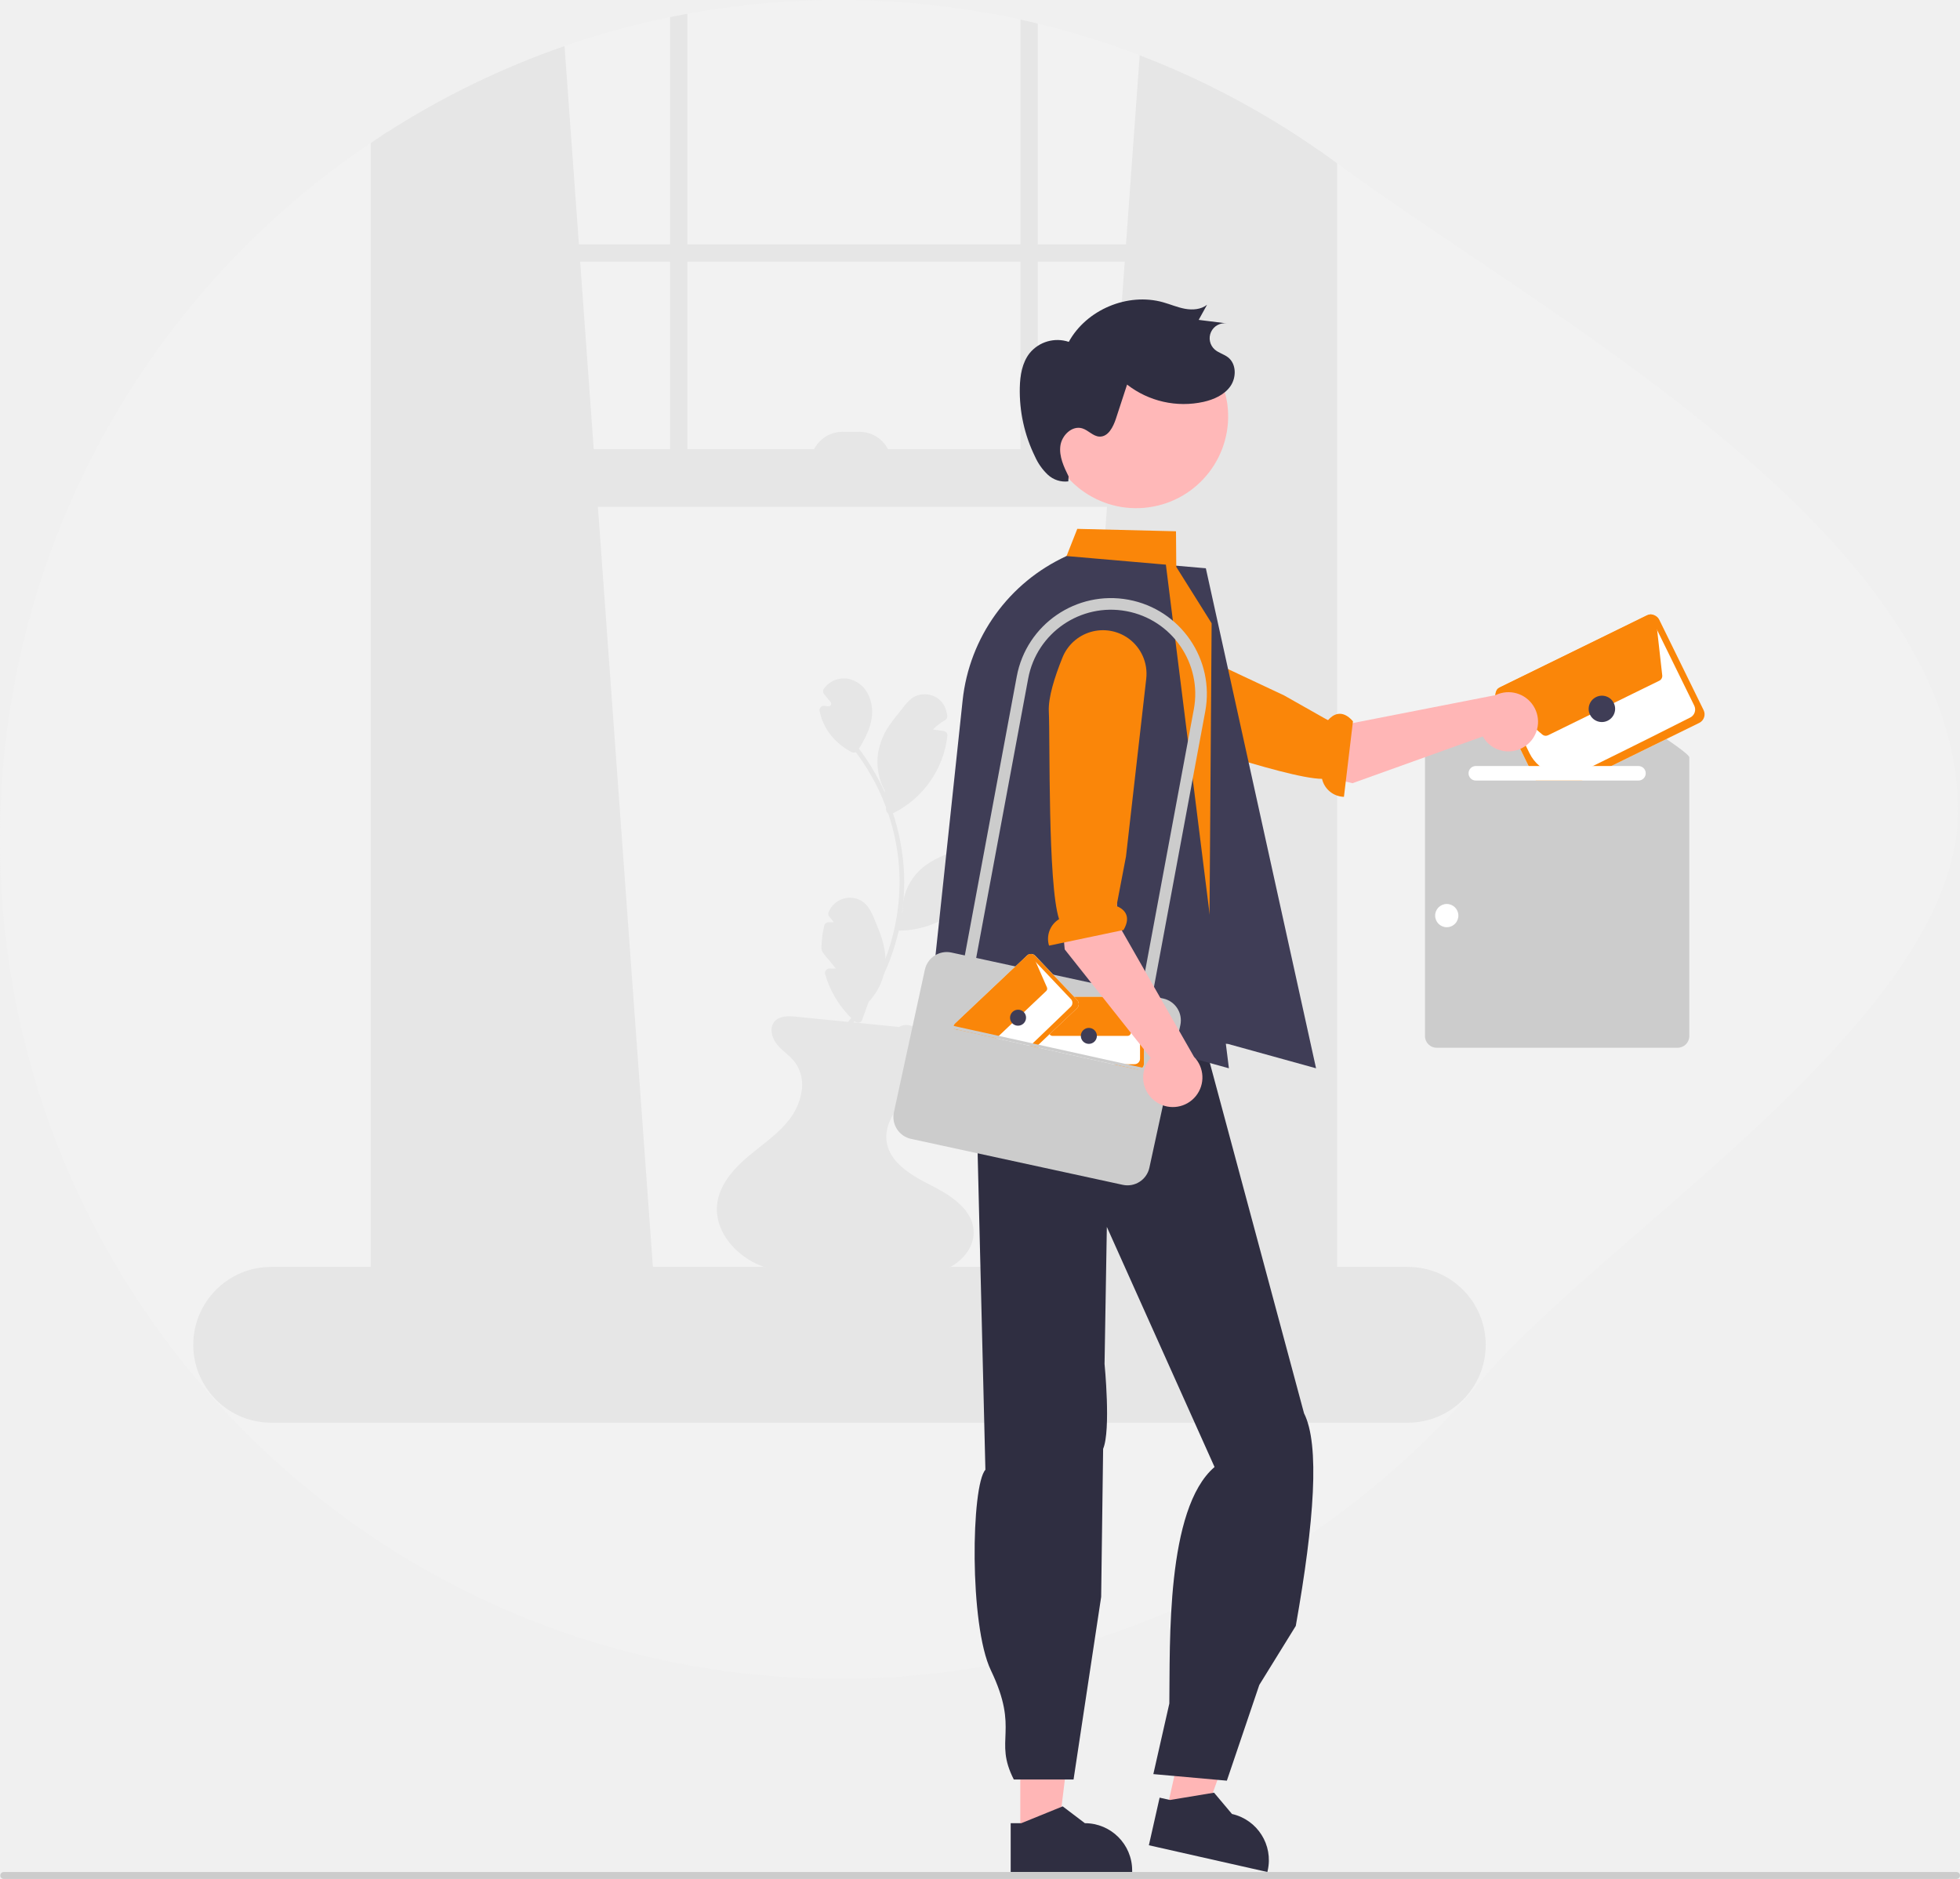
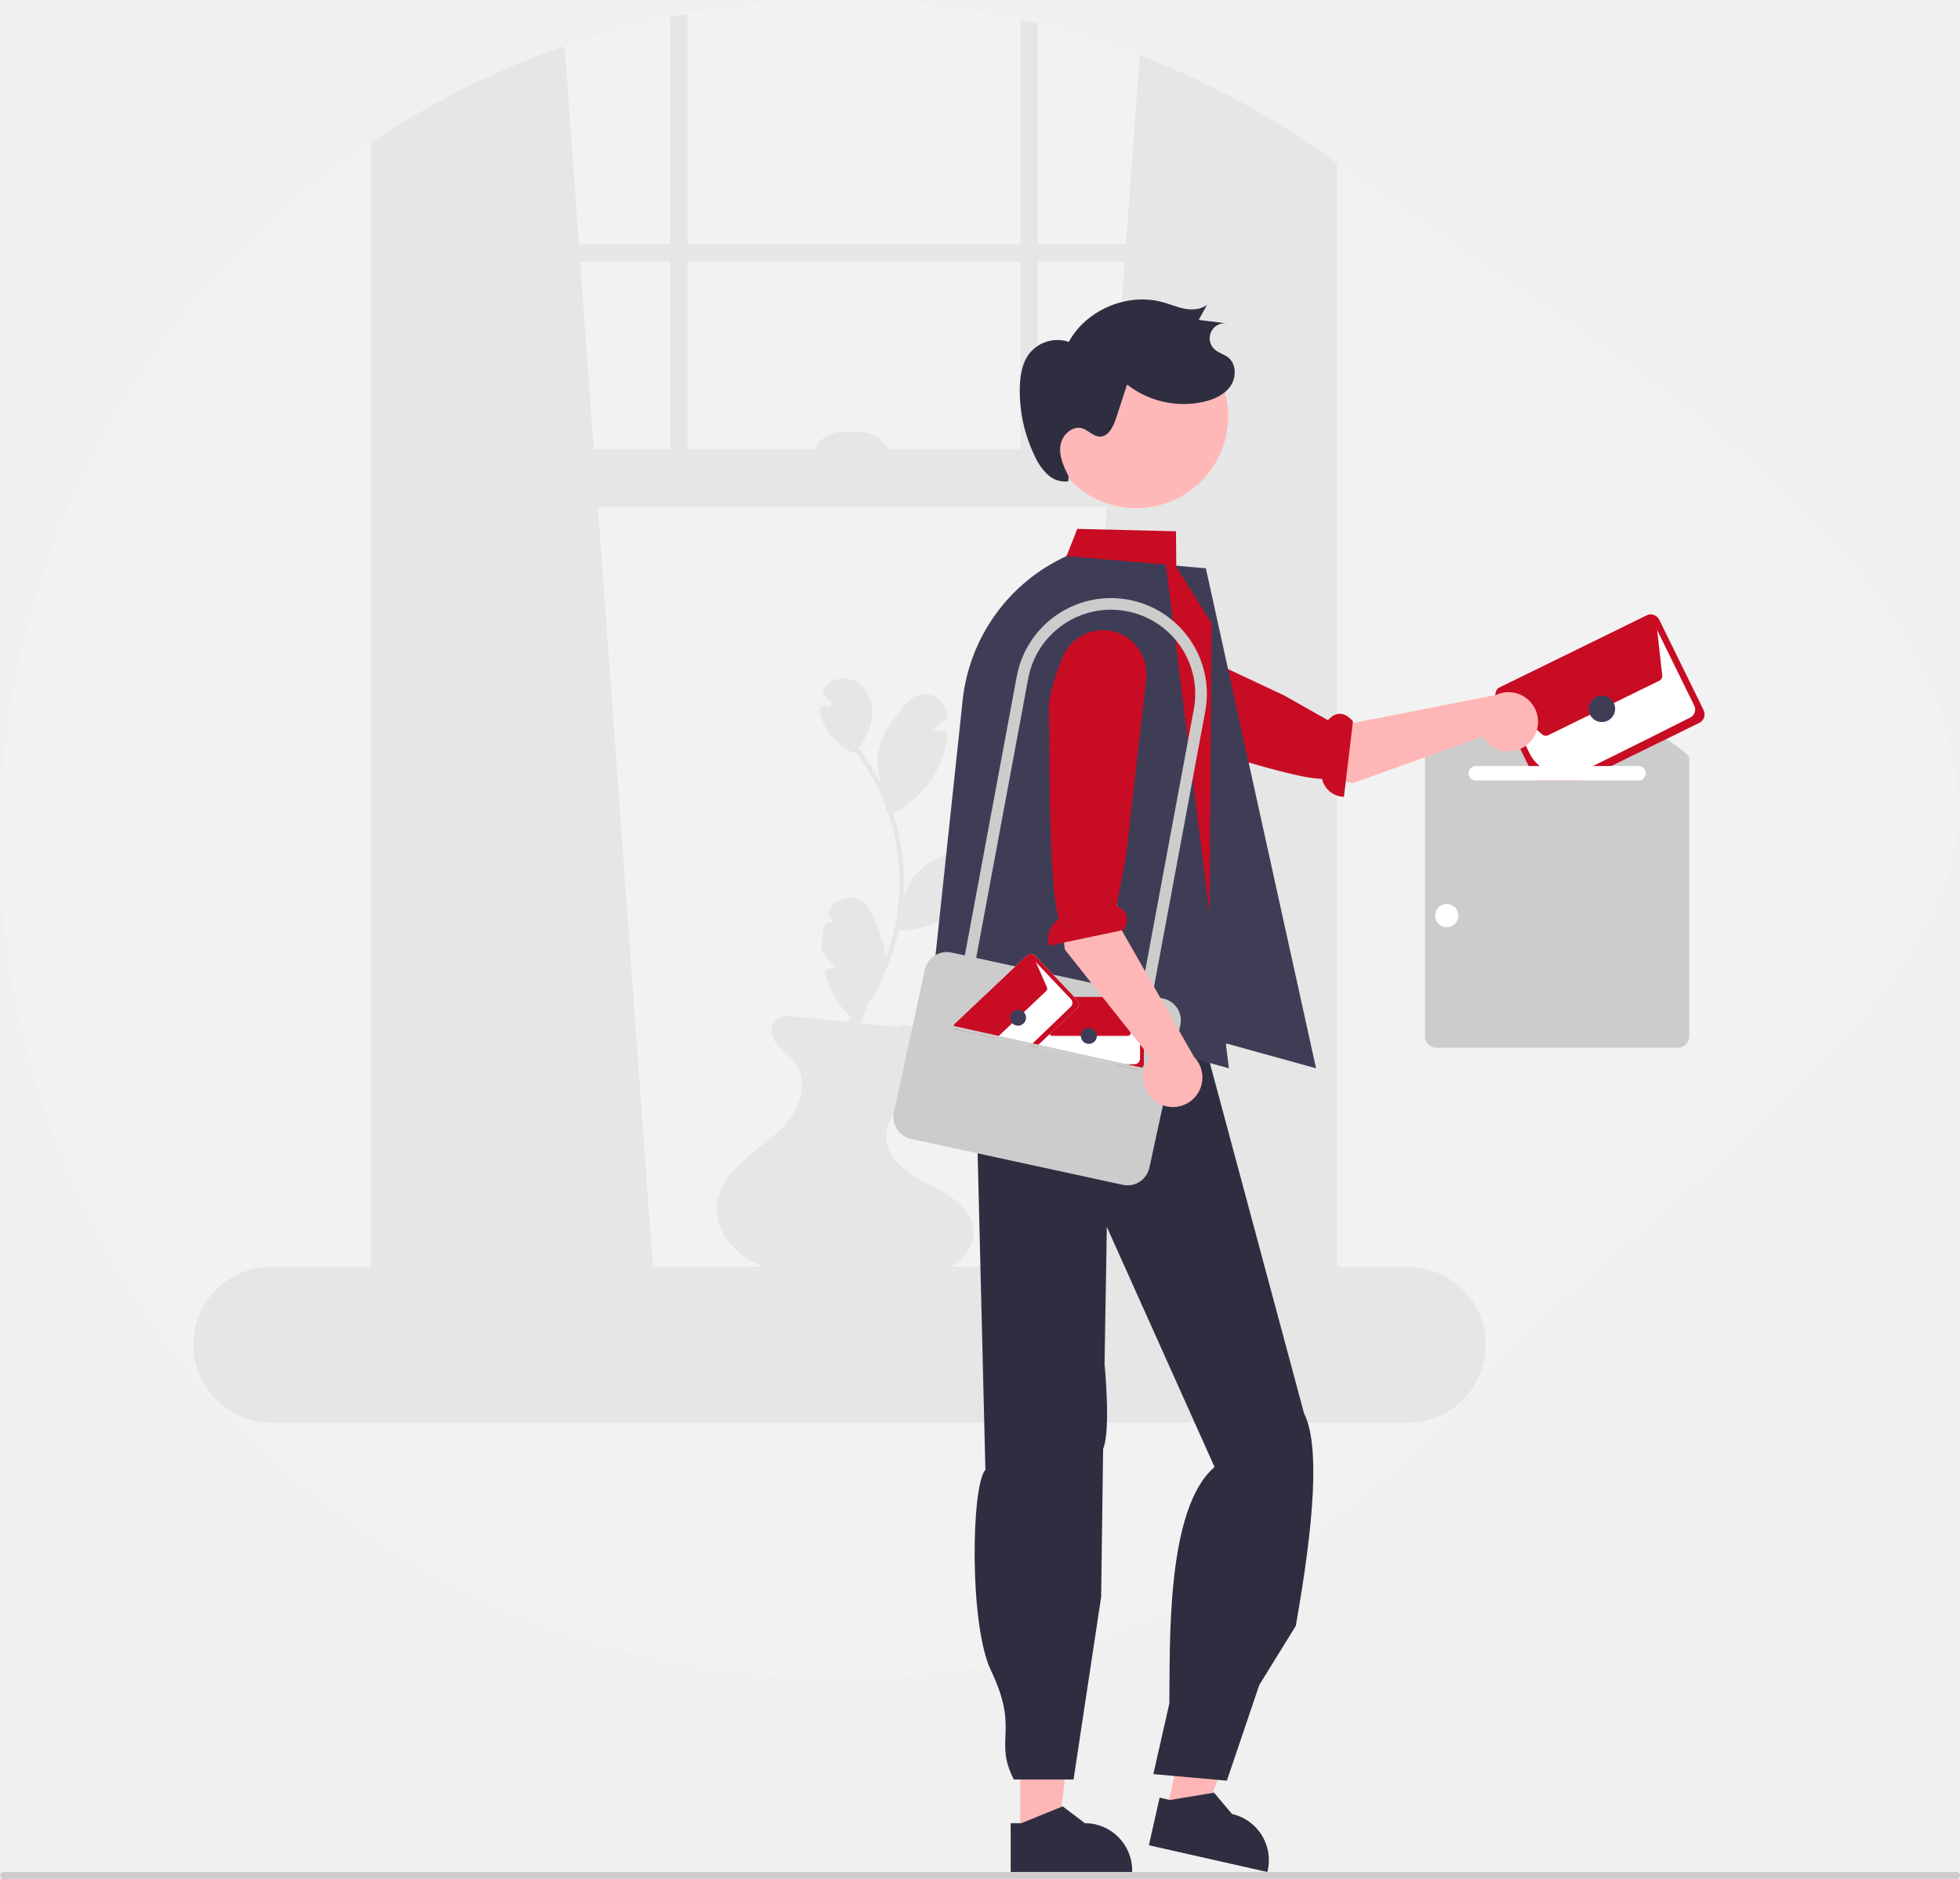
<svg xmlns="http://www.w3.org/2000/svg" data-name="Layer 1" width="674.762" height="646.937" viewBox="0 0 674.762 646.937">
  <path d="M234.359,401.555a287.861,287.861,0,0,0,68.09,186.34c1.6,1.9,3.23,3.77,4.89,5.63a290.588,290.588,0,0,0,67.49,55.99q8.67,5.205,17.72,9.81c.61.31,1.23.62,1.84.92.73.37,1.47.73,2.21,1.09a286.16,286.16,0,0,0,47.52,18.22q2.55.72,5.11,1.4a288.588,288.588,0,0,0,65.84,9.49c1.16.03,2.3.05,3.4.07.39.01.77.02,1.15.02,1.25.01,2.49.02,3.74.02a289.271,289.271,0,0,0,69.54-8.43q3.42-.84,6.81-1.77a285.473,285.473,0,0,0,34.97-12.03q9-3.75,17.68-8.09c1.31-.66,2.62-1.32,3.91-2,.55-.27,1.09-.56,1.63-.84a290.458,290.458,0,0,0,81.65-64.06c1.6-1.79,3.17-3.61,4.72-5.44,42.48-50.31,164.161-125.088,164.161-196.088,0-95.48-142.371-170.392-213.751-223.012-1.64-1.21-3.29-2.41-4.96-3.58q-.495-.345-.99-.69a286.753,286.753,0,0,0-97.1-43.85c-1.98-.49-3.96-.95-5.96-1.38a291.798,291.798,0,0,0-114.68-2.01c-1.99.37-3.98.75-5.96,1.16a287.28,287.28,0,0,0-97.1,39.43c-.66.42-1.32.84-1.98,1.28-1.33.86-2.66,1.74-3.97,2.63A288.686,288.686,0,0,0,234.359,401.555Z" transform="translate(-234.3592 -112.5549)" fill="#f2f2f2" />
  <path d="M596.529,548.765a2.341,2.341,0,0,0,2.127,2.504l90.073,7.996.99.09v-394.14q-.495-.345-.99-.69a288.323,288.323,0,0,0-62.01-32.94l-4.72,65.1-.43,5.96-4.67,64.56-1.44,19.86-18.93,261.7Z" transform="translate(-234.3592 -112.5549)" fill="#e6e6e6" />
  <path d="M367.929,157.875c-.66.42-1.32.84-1.98,1.28v400.2l1.98-.18,91.37-8.11-.17-2.3-18.93-261.7-1.44-19.86-4.67-64.56-.43-5.96-4.95-68.27A287.687,287.687,0,0,0,367.929,157.875Z" transform="translate(-234.3592 -112.5549)" fill="#e6e6e6" />
  <path d="M365.949,159.155c-1.33.86-2.66,1.74-3.97,2.63v403.03c0,10.07,5.97,18.51,13.95,20.66a15.249,15.249,0,0,0,4,.53h296.8a15.118,15.118,0,0,0,3.99-.53,17.06,17.06,0,0,0,7.78-4.66,22.919,22.919,0,0,0,6.18-16v-396.02c-1.64-1.21-3.29-2.41-4.96-3.58q-.495-.345-.99-.69v400.29a16.108,16.108,0,0,1-.46,3.85c-1.41,5.95-6.06,10.31-11.54,10.31h-296.8c-6.62,0-12-6.35-12-14.16v-406.94C367.269,158.295,366.609,158.715,365.949,159.155Z" transform="translate(-234.3592 -112.5549)" fill="#e6e6e6" />
  <rect x="130.593" y="84.134" width="326.752" height="5.959" fill="#e6e6e6" />
  <path d="M591.629,120.675c-1.98-.49-3.96-.95-5.96-1.38v161.81h5.96Z" transform="translate(-234.3592 -112.5549)" fill="#e6e6e6" />
  <path d="M470.989,117.285c-1.99.37-3.98.75-5.96,1.16v162.66h5.96Z" transform="translate(-234.3592 -112.5549)" fill="#e6e6e6" />
  <path d="M300.889,575.575a26.711,26.711,0,0,0,1.93,9.98,25.54,25.54,0,0,0,1.75,3.56,27.096,27.096,0,0,0,3.02,4.18,26.76,26.76,0,0,0,20.12,9.11h391.31a26.82,26.82,0,0,0,0-53.64h-391.31A26.846,26.846,0,0,0,300.889,575.575Z" transform="translate(-234.3592 -112.5549)" fill="#e6e6e6" />
  <rect x="364.952" y="267.204" width="324.766" height="19.863" transform="translate(820.3103 441.716) rotate(-180)" fill="#e6e6e6" />
  <path d="M513.43,261.245h27.809a0,0,0,0,1,0,0v0a10.925,10.925,0,0,1-10.925,10.925h-5.959a10.925,10.925,0,0,1-10.925-10.925v0A0,0,0,0,1,513.43,261.245Z" transform="translate(820.3103 420.8595) rotate(-180)" fill="#e6e6e6" />
  <path d="M811.911,473.307H728.95a4.024,4.024,0,0,1-4.02-4.02V373.326c0-2.008,26.85-18.61,38.394-25.655a13.464,13.464,0,0,1,14.217.003c11.539,7.042,38.389,23.645,38.389,25.652v95.961A4.024,4.024,0,0,1,811.911,473.307Zm3.036-99.881Z" transform="translate(-234.3592 -112.5549)" fill="#ccc" />
  <path d="M820.86,357.067l-15.26-31.11a3.279,3.279,0,0,0-2.48-1.8s0-.01-.01,0a3.327,3.327,0,0,0-1.09.03,3.614,3.614,0,0,0-.82.28l-50.25,24.64-.07.04a3.287,3.287,0,0,0-1.78,2.77,3.211,3.211,0,0,0,.33,1.59l8.29,16.9,2.89,5.9,2.46,5h15.81l10.2-5,30.26-14.84A3.292,3.292,0,0,0,820.86,357.067Z" transform="translate(-234.3592 -112.5549)" fill="#fff" />
-   <path d="M820.86,357.067l-15.26-31.11a3.279,3.279,0,0,0-2.48-1.8s0-.01-.01,0a3.327,3.327,0,0,0-1.09.03,3.614,3.614,0,0,0-.82.28l-50.25,24.64-.07.04a3.287,3.287,0,0,0-1.78,2.77,3.211,3.211,0,0,0,.33,1.59l8.29,16.9,2.89,5.9,2.46,5h15.81l10.2-5,30.26-14.84A3.292,3.292,0,0,0,820.86,357.067Zm-4.58,2.52c-5.36,2.73-19.65,9.91-33.54,16.72-.18.09-.37.18-.55.27-1.43.71-2.1,1.03-2.35,1.15.23-.13.73-.39.81-.44-.03-.01-.47.19-1.83.83a13.57,13.57,0,0,1-14.43-1.81,13.309,13.309,0,0,1-3.45-4.37l-1.29-2.64-7.35-14.98-.88-1.79a1.076,1.076,0,0,1,.5-1.44l.15-.07,50.1-24.58a1.073,1.073,0,0,1,1.44.5l1.25,2.56,12.78,26.03A3.071,3.071,0,0,1,816.28,359.587Z" transform="translate(-234.3592 -112.5549)" fill="#fa8609" />
-   <path d="M767.314,365.713l38.285-18.778a1.832,1.832,0,0,0,1.015-1.843l-2.178-19.396a1.816,1.816,0,0,0-2.019-1.598,1.838,1.838,0,0,0-.595.174L750.431,349.365l-.002.001a1.817,1.817,0,0,0-.393,3.016l.071-.082-.071.082,15.284,13.081A1.827,1.827,0,0,0,767.314,365.713Z" transform="translate(-234.3592 -112.5549)" fill="#fa8609" />
+   <path d="M820.86,357.067l-15.26-31.11a3.279,3.279,0,0,0-2.48-1.8s0-.01-.01,0a3.327,3.327,0,0,0-1.09.03,3.614,3.614,0,0,0-.82.28l-50.25,24.64-.07.04a3.287,3.287,0,0,0-1.78,2.77,3.211,3.211,0,0,0,.33,1.59l8.29,16.9,2.89,5.9,2.46,5h15.81l10.2-5,30.26-14.84A3.292,3.292,0,0,0,820.86,357.067Zm-4.58,2.52c-5.36,2.73-19.65,9.91-33.54,16.72-.18.09-.37.18-.55.27-1.43.71-2.1,1.03-2.35,1.15.23-.13.73-.39.81-.44-.03-.01-.47.19-1.83.83a13.57,13.57,0,0,1-14.43-1.81,13.309,13.309,0,0,1-3.45-4.37l-1.29-2.64-7.35-14.98-.88-1.79a1.076,1.076,0,0,1,.5-1.44l.15-.07,50.1-24.58a1.073,1.073,0,0,1,1.44.5l1.25,2.56,12.78,26.03A3.071,3.071,0,0,1,816.28,359.587Z" transform="translate(-234.3592 -112.5549)" fill="#c80c24" />
+   <path d="M767.314,365.713l38.285-18.778a1.832,1.832,0,0,0,1.015-1.843l-2.178-19.396a1.816,1.816,0,0,0-2.019-1.598,1.838,1.838,0,0,0-.595.174L750.431,349.365l-.002.001a1.817,1.817,0,0,0-.393,3.016l.071-.082-.071.082,15.284,13.081A1.827,1.827,0,0,0,767.314,365.713Z" transform="translate(-234.3592 -112.5549)" fill="#c80c24" />
  <ellipse cx="785.839" cy="356.627" rx="4.556" ry="4.531" transform="translate(-311.1075 269.9328) rotate(-26.12657)" fill="#3f3d56" />
  <path d="M760.101,368.967a10.132,10.132,0,0,1-15.275-2.838l-44.852,16.09-48.066-11.556,8.701-20.244,36.311,11.714,52.343-10.249a10.187,10.187,0,0,1,10.839,17.084Z" transform="translate(-234.3592 -112.5549)" fill="#ffb6b6" />
-   <path d="M620.632,361.187c8.739,2.463,56.253,19.447,68.859,19.534a7.96,7.96,0,0,0,7.54,6.195l3.106-26.015c-3.892-4.482-7.089-2.139-8.598-.362l-15.135-8.558-55.744-26.185a15.008,15.008,0,0,0-15.123,1.386l0,0a15.027,15.027,0,0,0-.981,23.631C609.978,355.471,616.011,359.885,620.632,361.187Z" transform="translate(-234.3592 -112.5549)" fill="#fa8609" />
+   <path d="M620.632,361.187c8.739,2.463,56.253,19.447,68.859,19.534a7.96,7.96,0,0,0,7.54,6.195l3.106-26.015c-3.892-4.482-7.089-2.139-8.598-.362l-15.135-8.558-55.744-26.185a15.008,15.008,0,0,0-15.123,1.386l0,0a15.027,15.027,0,0,0-.981,23.631C609.978,355.471,616.011,359.885,620.632,361.187Z" transform="translate(-234.3592 -112.5549)" fill="#c80c24" />
  <path d="M481.298,531.051c.797,5.872,4.789,11.172,9.923,14.633a26.231,26.231,0,0,0,3.859,2.159,33.569,33.569,0,0,0,4.563,1.674c6.842,1.999,14.234,2.086,21.428,2.126q10.91.07,21.813.14c5.732.033,11.65.033,16.944-2.165a2.446,2.446,0,0,0,.232-.1c5.201-2.245,9.631-7.18,9.505-12.826a11.57,11.57,0,0,0-1.634-5.639,16.513,16.513,0,0,0-2.418-3.162c-2.883-2.989-6.881-5.334-10.628-7.22-6.177-3.102-13.158-7.127-14.965-13.504a11.445,11.445,0,0,1-.385-2.052c-.425-4.384,1.707-8.416,4.424-12.022.266-.359.545-.717.83-1.076.611-.764,1.242-1.514,1.866-2.232.266-.306.531-.618.804-.93,2.511-2.909,5.041-6.018,6.363-9.492a13.732,13.732,0,0,0,.937-4.557c.146-5.639-6.157-11.318-10.926-8.655q-3.507-.339-7.014-.697c-2.869-.286-5.726-.571-8.588-.863h-.007c-.644-.053-1.275-.12-1.906-.186q-8.937-.887-17.861-1.787c-2.644-.259-5.752-.359-7.472,1.674-1.873,2.219-.903,5.726.95,7.964,1.853,2.232,4.424,3.813,6.164,6.124a13.336,13.336,0,0,1,2.132,10.475,18.802,18.802,0,0,1-.837,3.162,21.141,21.141,0,0,1-2.677,5.161c-3.906,5.473-9.691,9.246-14.825,13.583-5.141,4.344-9.95,9.857-10.654,16.539-.02.193-.04.392-.046.591A15.209,15.209,0,0,0,481.298,531.051Z" transform="translate(-234.3592 -112.5549)" fill="#e6e6e6" />
  <path d="M523.07,470.231A75.518,75.518,0,0,0,536.176,452.883a77.025,77.025,0,0,0,7.676-20.241,73.989,73.989,0,0,0,1.587-21.898,76.675,76.675,0,0,0-15.883-41.057q-.842-1.08-1.725-2.128c-.656-.781-1.77.344-1.119,1.119a74.909,74.909,0,0,1,16.906,39.559,74.492,74.492,0,0,1-21.668,60.875c-.726.716.393,1.835,1.119,1.119Z" transform="translate(-234.3592 -112.5549)" fill="#e6e6e6" />
  <path d="M530.194,371.031a19.179,19.179,0,0,1-1.88-.82c-.031.048-.061.096-.092.144Z" transform="translate(-234.3592 -112.5549)" fill="#e6e6e6" />
  <path d="M534.552,356.327c-.347-3.734-2.164-7.389-5.626-9.128a8.384,8.384,0,0,0-11.023,2.619,1.531,1.531,0,0,0,.235,1.818c.511.631,1.027,1.258,1.539,1.888.33.406.923.889.836,1.481-.126.856-1.114.787-1.89.667a1.388,1.388,0,0,0-.483-.077c-.055-.008-.116-.019-.163-.024a1.51,1.51,0,0,0-1.5,1.5,1.454,1.454,0,0,0,.053.391l.001.007a19.609,19.609,0,0,0,6.007,10.515,21.016,21.016,0,0,0,4.715,3.366,1.646,1.646,0,0,0,2.355-.384,25.287,25.287,0,0,0,1.717-2.789C533.373,364.597,534.942,360.522,534.552,356.327Z" transform="translate(-234.3592 -112.5549)" fill="#e6e6e6" />
  <path d="M559.431,364.3q-1.945-.301-3.89-.604a20.873,20.873,0,0,1,4.202-3.217,1.47,1.47,0,0,0,.743-1.295c-.314-2.866-1.567-5.432-4.263-6.755a7.86,7.86,0,0,0-7.736.372,17.157,17.157,0,0,0-3.527,3.78c-1.291,1.586-2.592,3.169-3.787,4.829a23.616,23.616,0,0,0-4.578,10.753,20.983,20.983,0,0,0,2.318,12.563q.254,3.313.506,6.626a1.522,1.522,0,0,0,2.257,1.295,34.043,34.043,0,0,0,18.856-26.901A1.494,1.494,0,0,0,559.431,364.3Z" transform="translate(-234.3592 -112.5549)" fill="#e6e6e6" />
  <path d="M542.227,432.965c.518.027,1.036.04,1.548.033a32.459,32.459,0,0,0,23.54-10.329,31.526,31.526,0,0,0,5.799-9.08c-.046-.007-.086-.013-.133-.02-2.152-.332-4.311-.671-6.463-1.003a21.132,21.132,0,0,1,8.801-6.709,31.657,31.657,0,0,0,.106-9.067c-4.862,7.924-16.227,8.562-23.407,14.46a19.36,19.36,0,0,0-6.609,11.179,18.213,18.213,0,0,0-.339,3.281c-.007.266-.007.525,0,.784l-.159.359Z" transform="translate(-234.3592 -112.5549)" fill="#e6e6e6" />
  <path d="M536.486,431.73c-1.615-3.844-2.865-8.455-7.324-9.766a7.912,7.912,0,0,0-9.603,4.824,1.507,1.507,0,0,0,.386,1.459q.747.918,1.493,1.837c-.616.028-1.233.034-1.854.013a1.516,1.516,0,0,0-1.446,1.101,34.258,34.258,0,0,0-.947,6.853,3.632,3.632,0,0,0,.429,2.464,29.974,29.974,0,0,0,2.185,2.683q1.151,1.413,2.299,2.829-1.117.049-2.242-.009a1.512,1.512,0,0,0-1.446,1.899,34.64,34.64,0,0,0,10.283,16.357,1.521,1.521,0,0,0,2.507-.662c.083-.234.193-.475.253-.716a.917.917,0,0,1,.036-.11c-.04.065-.097.152-.168.257a2.785,2.785,0,0,0,.245-.455c.136-.313.235-.65.35-.97q.713-1.973,1.426-3.946c.053-.148.102-.3.161-.446a.315.315,0,0,0,.132-.037c.42-.193.885-1.006,1.178-1.381.41-.525.803-1.062,1.163-1.623a20.817,20.817,0,0,0,2.797-6.861C539.945,441.889,538.598,436.757,536.486,431.73Z" transform="translate(-234.3592 -112.5549)" fill="#e6e6e6" />
  <path d="M531.494,462.787c.192-.31.08-.205,0,0Z" transform="translate(-234.3592 -112.5549)" fill="#e6e6e6" />
  <path d="M258.232,741.847l7.71-12.39,1.54,7.08c.27,1.24.54,2.5.79,3.75,2.19-1.87,4.52-3.6,6.8-5.26q10.5-7.62,20.99-15.26l-2.19,12.7c-1.35,7.82-2.76,15.8-6.1,22.95-.37.81-.77,1.61-1.2,2.39h-32.54a10.487,10.487,0,0,1-.54-2.24.774.774,0,0,1-.01-.15C252.971,750.567,255.652,745.997,258.232,741.847Z" transform="translate(-234.3592 -112.5549)" fill="#f0f0f0" />
  <path d="M752.628,739.847l-7.71-12.39-1.54,7.08c-.27,1.24-.54,2.5-.79,3.75-2.19-1.87-4.52-3.6-6.8-5.26q-10.5-7.62-20.99-15.26l2.19,12.7c1.35,7.82,2.76,15.8,6.1,22.95.37.81.77,1.61,1.2,2.39h32.54a10.487,10.487,0,0,0,.54-2.24.774.774,0,0,0,.01-.15C757.889,748.567,755.208,743.997,752.628,739.847Z" transform="translate(-234.3592 -112.5549)" fill="#f0f0f0" />
  <path d="M797.628,739.847l-7.71-12.39-1.54,7.08c-.27,1.24-.54,2.5-.79,3.75-2.19-1.87-4.52-3.6-6.8-5.26q-10.5-7.62-20.99-15.26l2.19,12.7c1.35,7.82,2.76,15.8,6.1,22.95.37.81.77,1.61,1.2,2.39h32.54a10.487,10.487,0,0,0,.54-2.24.774.774,0,0,0,.01-.15C802.889,748.567,800.208,743.997,797.628,739.847Z" transform="translate(-234.3592 -112.5549)" fill="#f0f0f0" />
  <path d="M798.43,376.307h-56a2.5,2.5,0,0,0,0,5h56a2.5,2.5,0,0,0,0-5Z" transform="translate(-234.3592 -112.5549)" fill="#fff" />
  <circle cx="498.071" cy="315.252" r="4" fill="#fff" />
  <polygon points="415.131 195.663 380.939 192.703 369.128 209.108 355.128 354.108 422.766 359.44 453.073 367.825 415.131 195.663" fill="#3f3d56" />
  <polygon points="351.254 631.983 364.223 631.982 370.393 581.957 351.252 581.958 351.254 631.983" fill="#ffb6b6" />
  <path d="M582.305,740.303l3.651-0,14.252-5.796,7.639,5.795h.001a16.278,16.278,0,0,1,16.277,16.277v.529l-41.819.002Z" transform="translate(-234.3592 -112.5549)" fill="#2f2e41" />
  <polygon points="401.513 623.81 414.164 626.666 431.202 579.229 412.53 575.014 401.513 623.81" fill="#ffb6b6" />
  <path d="M633.578,731.506l3.561.804,15.179-2.514,6.175,7.335.001 0a16.278,16.278,0,0,1,12.292,19.462l-.117.516-40.792-9.21Z" transform="translate(-234.3592 -112.5549)" fill="#2f2e41" />
  <path d="M569.187,438.711c-6.081,18.339-5.438,38.246,1.462,59.612l2.949,120.293c-4.876,5.366-5.621,53.38,1.889,69.047,10.03,20.921.806,23.718,7.896,37.598h20.564l9.505-62.881.677-50.969c2.731-6.467.489-29.225.489-29.225l.79-47.191,37.079,82.668c-16.799,14.379-15.287,60.826-15.564,81.427l-5.508,24.309,25.31,2.263,11.169-32.967,12.558-20.315c6.399-35.996,8.297-62.422,2.841-73.216L646.071,460.678Z" transform="translate(-234.3592 -112.5549)" fill="#2f2e41" />
-   <path d="M565.062,439.69a13.934,13.934,0,0,0,.9,4.3c.06.17.12.33.19.5a14.232,14.232,0,0,0,6.22,6.95,13.917,13.917,0,0,0,2.59,1.13l7.79,1.25,66.99,10.71,2.69-8.09-5.07-12.68,3.36-10.9.76-105.62v-.08l-12.17-19.41-.1-12.27-33.98-.83-3.69,9.36-7.29,4.36c-16.16,9.66-21.98,27.35-21.63,46.18,5.57,21.57,1.47,45.55-2.68,71.26l-3.39,6.78A14.303,14.303,0,0,0,565.062,439.69Z" transform="translate(-234.3592 -112.5549)" fill="#fa8609" />
+   <path d="M565.062,439.69a13.934,13.934,0,0,0,.9,4.3c.06.17.12.33.19.5a14.232,14.232,0,0,0,6.22,6.95,13.917,13.917,0,0,0,2.59,1.13l7.79,1.25,66.99,10.71,2.69-8.09-5.07-12.68,3.36-10.9.76-105.62v-.08l-12.17-19.41-.1-12.27-33.98-.83-3.69,9.36-7.29,4.36c-16.16,9.66-21.98,27.35-21.63,46.18,5.57,21.57,1.47,45.55-2.68,71.26l-3.39,6.78A14.303,14.303,0,0,0,565.062,439.69Z" transform="translate(-234.3592 -112.5549)" fill="#c80c24" />
  <path d="M565.062,439.69a13.934,13.934,0,0,0,.9,4.3l6.41,7.45a13.917,13.917,0,0,0,2.59,1.13l7.79,1.25-11.27-21.19,24.77-54.23Z" transform="translate(-234.3592 -112.5549)" opacity="0.2" />
  <path d="M635.734,306.97l-34.192-2.96,0,0a61.84,61.84,0,0,0-35.783,49.7L554.487,459.663l72.638,12.332,30.307,8.384Z" transform="translate(-234.3592 -112.5549)" fill="#3f3d56" />
  <path d="M594.185,260.3a31.647,31.647,0,0,0,62.715-8.536l-.061-.449a31.647,31.647,0,0,0-62.644,8.983Z" transform="translate(-234.3592 -112.5549)" fill="#ffb8b8" />
  <path d="M602.24,276.601c-1.625-3.301-3.295-6.846-2.838-10.497s4.037-7.141,7.553-6.056c2.102.649,3.692,2.725,5.889,2.831,3.024.146,4.758-3.315,5.699-6.192l3.833-11.719a31.708,31.708,0,0,0,26.335,5.951c3.559-.814,7.155-2.4,9.243-5.396s2.075-7.641-.788-9.906c-1.404-1.111-3.273-1.532-4.615-2.718a5.171,5.171,0,0,1,4.129-8.999l-9.652-1.206,2.876-5.201c-2.072,1.634-4.956,1.853-7.553,1.386s-5.043-1.537-7.583-2.25c-12.196-3.423-26.37,2.529-32.466,13.633a12.356,12.356,0,0,0-13.472,3.89c-2.584,3.279-3.287,7.656-3.387,11.83a51.324,51.324,0,0,0,5.232,23.775,19.477,19.477,0,0,0,4.395,6.235,8.797,8.797,0,0,0,7.061,2.309" transform="translate(-234.3592 -112.5549)" fill="#2f2e41" />
  <path d="M628.425,469.604,563.539,457.528l20.858-112.075a33,33,0,0,1,64.886,12.076ZM568.203,454.328l57.021,10.612,20.126-108.143a29,29,0,1,0-57.021-10.612Z" transform="translate(-234.3592 -112.5549)" fill="#ccc" />
  <rect x="546.407" y="447.697" width="90" height="65.643" rx="7.709" transform="translate(833.0219 963.034) rotate(-167.7489)" fill="#ccc" />
  <path d="M590.22,457.797v15.12l.77.17.94.21,25.94,5.75h.02l7.94,1.76h.34a2.015,2.015,0,0,0,1.47-.63,1.992,1.992,0,0,0,.53-1.36v-21.02a1.932,1.932,0,0,0-.8-1.58.688.688,0,0,0-.13-.11,2.494,2.494,0,0,0-.47-.21.09.09,0,0,0-.05-.01.037.037,0,0,0-.03-.01,2.174,2.174,0,0,0-.52-.07H592.18a1.883,1.883,0,0,0-1.14.38A1.979,1.979,0,0,0,590.22,457.797Z" transform="translate(-234.3592 -112.5549)" fill="#fff" />
-   <path d="M590.22,457.797v15.12l.77.17.94.21a6.795,6.795,0,0,1-.22-.89,1.285,1.285,0,0,1-.04-.19,8.076,8.076,0,0,1-.11-1.31v-13.11a.657.657,0,0,1,.66-.65h33.95a.657.657,0,0,1,.66.65v19.32a1.868,1.868,0,0,1-1.83,1.85c-.69.01-1.6.02-2.68.03-1.26.02-2.76.04-4.43.05l7.94,1.76h.34a2.015,2.015,0,0,0,1.47-.63,1.992,1.992,0,0,0,.53-1.36v-21.02a1.932,1.932,0,0,0-.8-1.58.688.688,0,0,0-.13-.11,2.494,2.494,0,0,0-.47-.21.09.09,0,0,0-.05-.01.037.037,0,0,0-.03-.01,2.174,2.174,0,0,0-.52-.07H592.18a1.883,1.883,0,0,0-1.14.38A1.979,1.979,0,0,0,590.22,457.797Zm0,13.67v.42l1.45.33a8.076,8.076,0,0,1-.11-1.31v-.72C591.12,470.627,590.67,471.047,590.22,471.467Z" transform="translate(-234.3592 -112.5549)" fill="#fa8609" />
-   <path d="M596.697,469.223h25.869a1.111,1.111,0,0,0,1.045-.733l3.995-11.146a1.102,1.102,0,0,0-.673-1.41,1.115,1.115,0,0,0-.371-.064l-34.694-.061H591.867a1.102,1.102,0,0,0-1.02,1.538l.06-.026-.06.026,4.83,11.207A1.108,1.108,0,0,0,596.697,469.223Z" transform="translate(-234.3592 -112.5549)" fill="#fa8609" />
+   <path d="M590.22,457.797v15.12l.77.17.94.21a6.795,6.795,0,0,1-.22-.89,1.285,1.285,0,0,1-.04-.19,8.076,8.076,0,0,1-.11-1.31v-13.11a.657.657,0,0,1,.66-.65h33.95a.657.657,0,0,1,.66.65v19.32a1.868,1.868,0,0,1-1.83,1.85c-.69.01-1.6.02-2.68.03-1.26.02-2.76.04-4.43.05l7.94,1.76h.34a2.015,2.015,0,0,0,1.47-.63,1.992,1.992,0,0,0,.53-1.36v-21.02a1.932,1.932,0,0,0-.8-1.58.688.688,0,0,0-.13-.11,2.494,2.494,0,0,0-.47-.21.09.09,0,0,0-.05-.01.037.037,0,0,0-.03-.01,2.174,2.174,0,0,0-.52-.07H592.18a1.883,1.883,0,0,0-1.14.38A1.979,1.979,0,0,0,590.22,457.797Zm0,13.67v.42l1.45.33a8.076,8.076,0,0,1-.11-1.31v-.72C591.12,470.627,590.67,471.047,590.22,471.467Z" transform="translate(-234.3592 -112.5549)" fill="#c80c24" />
+   <path d="M596.697,469.223h25.869a1.111,1.111,0,0,0,1.045-.733l3.995-11.146a1.102,1.102,0,0,0-.673-1.41,1.115,1.115,0,0,0-.371-.064l-34.694-.061H591.867a1.102,1.102,0,0,0-1.02,1.538l.06-.026-.06.026,4.83,11.207A1.108,1.108,0,0,0,596.697,469.223Z" transform="translate(-234.3592 -112.5549)" fill="#c80c24" />
  <ellipse cx="374.855" cy="356.668" rx="2.764" ry="2.749" fill="#3f3d56" />
  <path d="M562.7,466.827l.64.14,1.24.27,12.75,2.83,11.66,2.58,1.23.27.77.17.72-.68.16-.15,3.84-3.64,9.41-8.91a1.985,1.985,0,0,0,.28-2.56,1.207,1.207,0,0,0-.2-.26l-1-1.06-.02-.02-13.43-14.18a1.973,1.973,0,0,0-1.71-.6.375.375,0,0,0-.1.01,1.966,1.966,0,0,0-.61.23,1.853,1.853,0,0,0-.4.29l-24.66,23.35-.02.02a1.917,1.917,0,0,0-.52.87c-.03.08-.04.15-.06.21A2.257,2.257,0,0,0,562.7,466.827Z" transform="translate(-234.3592 -112.5549)" fill="#fff" />
-   <path d="M562.7,466.827l.64.14,1.24.27-.42-.44a.648.648,0,0,1-.12-.7.617.617,0,0,1,.15-.22l24.66-23.35a.641.641,0,0,1,.92.03l1.2,1.26,11.35,11.99.02.02.72.76a1.785,1.785,0,0,1,.36.56,1.864,1.864,0,0,1-.42,2.03c-1.51,1.47-4.47,4.34-8.03,7.74q-1.635,1.59-3.41,3.27c-.44.44-.89.86-1.34,1.28-.12.12-.24.24-.36.34-.29.29-.58.56-.87.84l1.23.27.77.17.72-.68.16-.15,3.84-3.64,9.41-8.91a1.985,1.985,0,0,0,.28-2.56,1.207,1.207,0,0,0-.2-.26l-1-1.06-.02-.02-13.43-14.18a1.973,1.973,0,0,0-1.71-.6.375.375,0,0,0-.1.01,1.966,1.966,0,0,0-.61.23,1.853,1.853,0,0,0-.4.29l-24.66,23.35-.02.02a1.917,1.917,0,0,0-.52.87c-.03.08-.04.15-.06.21A2.257,2.257,0,0,0,562.7,466.827Z" transform="translate(-234.3592 -112.5549)" fill="#fa8609" />
-   <path d="M562.67,465.957v.05a1.078,1.078,0,0,0,.3.7,1.183,1.183,0,0,0,.37.26l1.24.27,12.75,2.83.89-.84,4.61-4.37,4.02-3.8,3.37-3.2.61-.57,1.56-1.48,2.14-2.03a1.105,1.105,0,0,0,.26-1.25l-3.82-8.71-.94-2.13a1.1,1.1,0,0,0-.99-.66.375.375,0,0,0-.1.01.839.839,0,0,0-.37.09.944.944,0,0,0-.24.14c-.03.02-.05.05-.08.07l-24.98,23.57-.02.02-.23.22a1.4,1.4,0,0,0-.33.64A.467.467,0,0,0,562.67,465.957Z" transform="translate(-234.3592 -112.5549)" fill="#fa8609" />
+   <path d="M562.7,466.827l.64.14,1.24.27-.42-.44a.648.648,0,0,1-.12-.7.617.617,0,0,1,.15-.22l24.66-23.35a.641.641,0,0,1,.92.03l1.2,1.26,11.35,11.99.02.02.72.76a1.785,1.785,0,0,1,.36.56,1.864,1.864,0,0,1-.42,2.03c-1.51,1.47-4.47,4.34-8.03,7.74q-1.635,1.59-3.41,3.27c-.44.44-.89.86-1.34,1.28-.12.12-.24.24-.36.34-.29.29-.58.56-.87.84l1.23.27.77.17.72-.68.16-.15,3.84-3.64,9.41-8.91a1.985,1.985,0,0,0,.28-2.56,1.207,1.207,0,0,0-.2-.26l-1-1.06-.02-.02-13.43-14.18a1.973,1.973,0,0,0-1.71-.6.375.375,0,0,0-.1.01,1.966,1.966,0,0,0-.61.23,1.853,1.853,0,0,0-.4.29l-24.66,23.35-.02.02a1.917,1.917,0,0,0-.52.87c-.03.08-.04.15-.06.21A2.257,2.257,0,0,0,562.7,466.827Z" transform="translate(-234.3592 -112.5549)" fill="#c80c24" />
+   <path d="M562.67,465.957v.05a1.078,1.078,0,0,0,.3.7,1.183,1.183,0,0,0,.37.26l1.24.27,12.75,2.83.89-.84,4.61-4.37,4.02-3.8,3.37-3.2.61-.57,1.56-1.48,2.14-2.03a1.105,1.105,0,0,0,.26-1.25l-3.82-8.71-.94-2.13a1.1,1.1,0,0,0-.99-.66.375.375,0,0,0-.1.01.839.839,0,0,0-.37.09.944.944,0,0,0-.24.14c-.03.02-.05.05-.08.07l-24.98,23.57-.02.02-.23.22a1.4,1.4,0,0,0-.33.64A.467.467,0,0,0,562.67,465.957Z" transform="translate(-234.3592 -112.5549)" fill="#c80c24" />
  <ellipse cx="584.839" cy="462.959" rx="2.764" ry="2.749" transform="translate(-392.4965 416.3863) rotate(-43.44018)" fill="#3f3d56" />
  <path d="M559.91,466.207l2.79.62.64.14,1.24.27,12.75,2.83,11.66,2.58,1.23.27.77.17.94.21,25.94,5.75h.02l7.94,1.76,3.75.83,8.86-18.03-.9-.44-8.51,17.32-1.39-.31-5.32-1.18-30.45-6.74-.2-.04-1.45-.33-.36-.08-11.64-2.58-14.18-3.13-1.31-.3-.04-.01-1.74-.38.98-19.58-1-.04Z" transform="translate(-234.3592 -112.5549)" fill="#ccc" />
  <path d="M909.121,758.302a1.186,1.186,0,0,1-1.19,1.19h-672.29a1.19,1.19,0,1,1,0-2.38h672.29A1.187,1.187,0,0,1,909.121,758.302Z" transform="translate(-234.3592 -112.5549)" fill="#ccc" />
  <path d="M632.697,492.161a10.132,10.132,0,0,1-2.2-15.38l-29.597-37.344-4.434-49.236,21.964,1.764.523,38.15,26.461,46.31a10.187,10.187,0,0,1-12.717,15.737Z" transform="translate(-234.3592 -112.5549)" fill="#ffb6b6" />
-   <path d="M595.433,357.537c.463,9.067-.421,59.519,3.531,71.489a7.96,7.96,0,0,0-3.456,9.126l25.641-5.383c3.001-5.122-.242-7.401-2.409-8.262l3.264-17.078,6.968-61.192a15.008,15.008,0,0,0-6.153-13.885l0,0a15.027,15.027,0,0,0-22.702,6.633C597.439,345.614,595.188,352.743,595.433,357.537Z" transform="translate(-234.3592 -112.5549)" fill="#fa8609" />
+   <path d="M595.433,357.537c.463,9.067-.421,59.519,3.531,71.489a7.96,7.96,0,0,0-3.456,9.126l25.641-5.383c3.001-5.122-.242-7.401-2.409-8.262l3.264-17.078,6.968-61.192a15.008,15.008,0,0,0-6.153-13.885l0,0a15.027,15.027,0,0,0-22.702,6.633C597.439,345.614,595.188,352.743,595.433,357.537Z" transform="translate(-234.3592 -112.5549)" fill="#c80c24" />
</svg>
